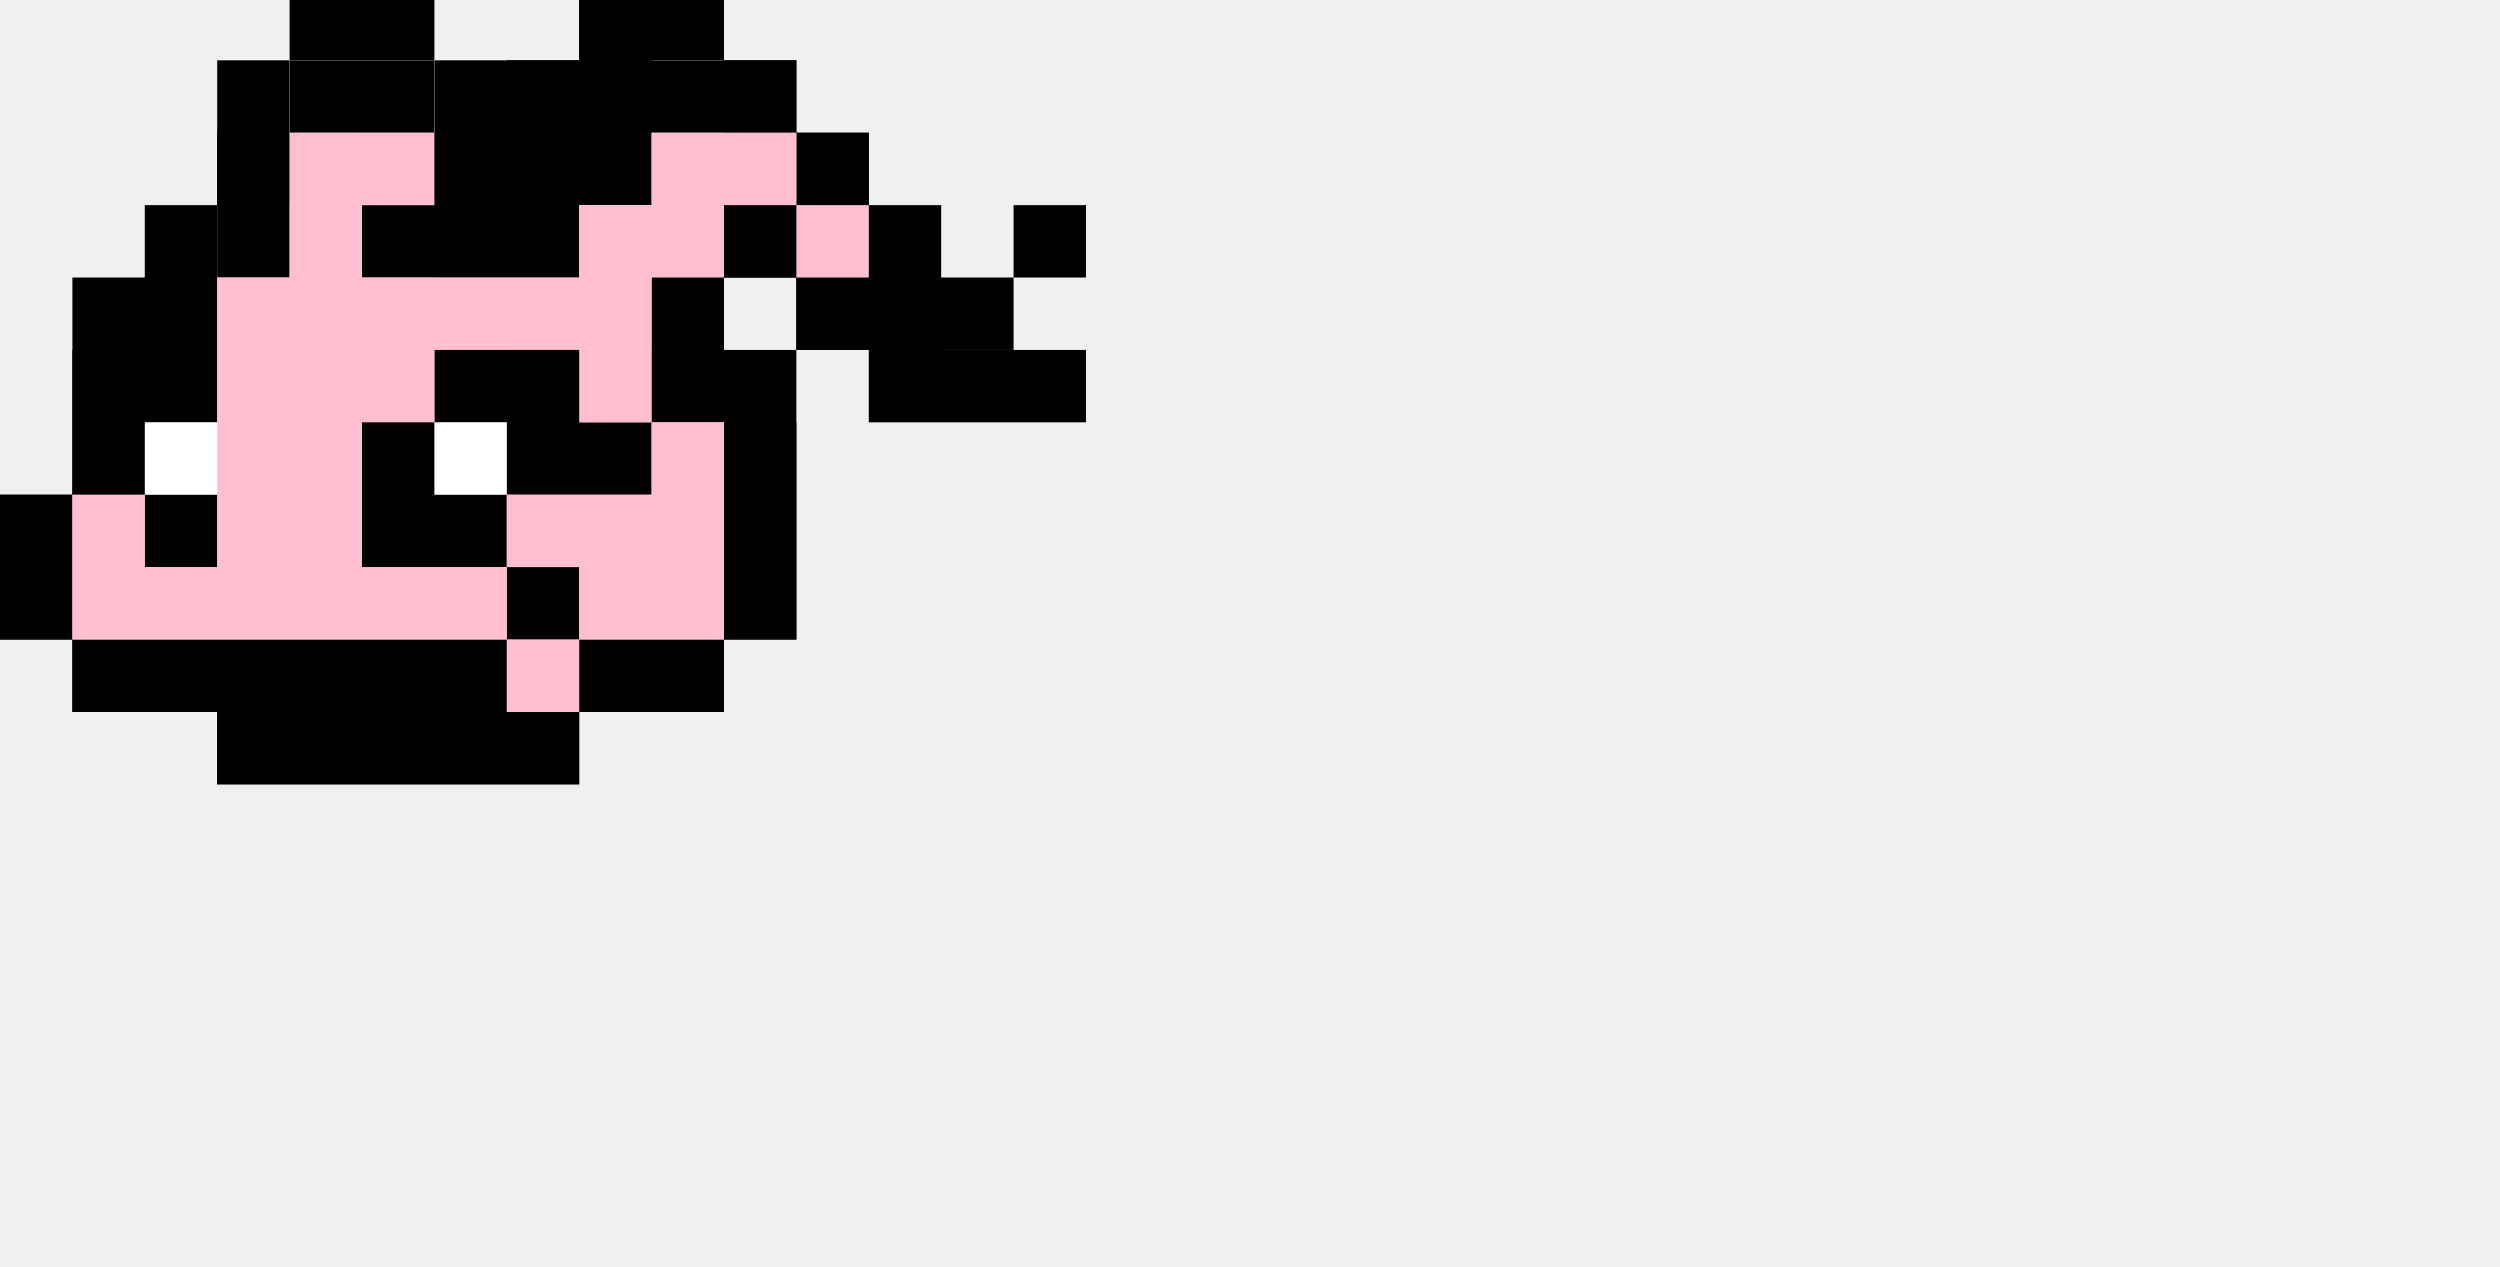
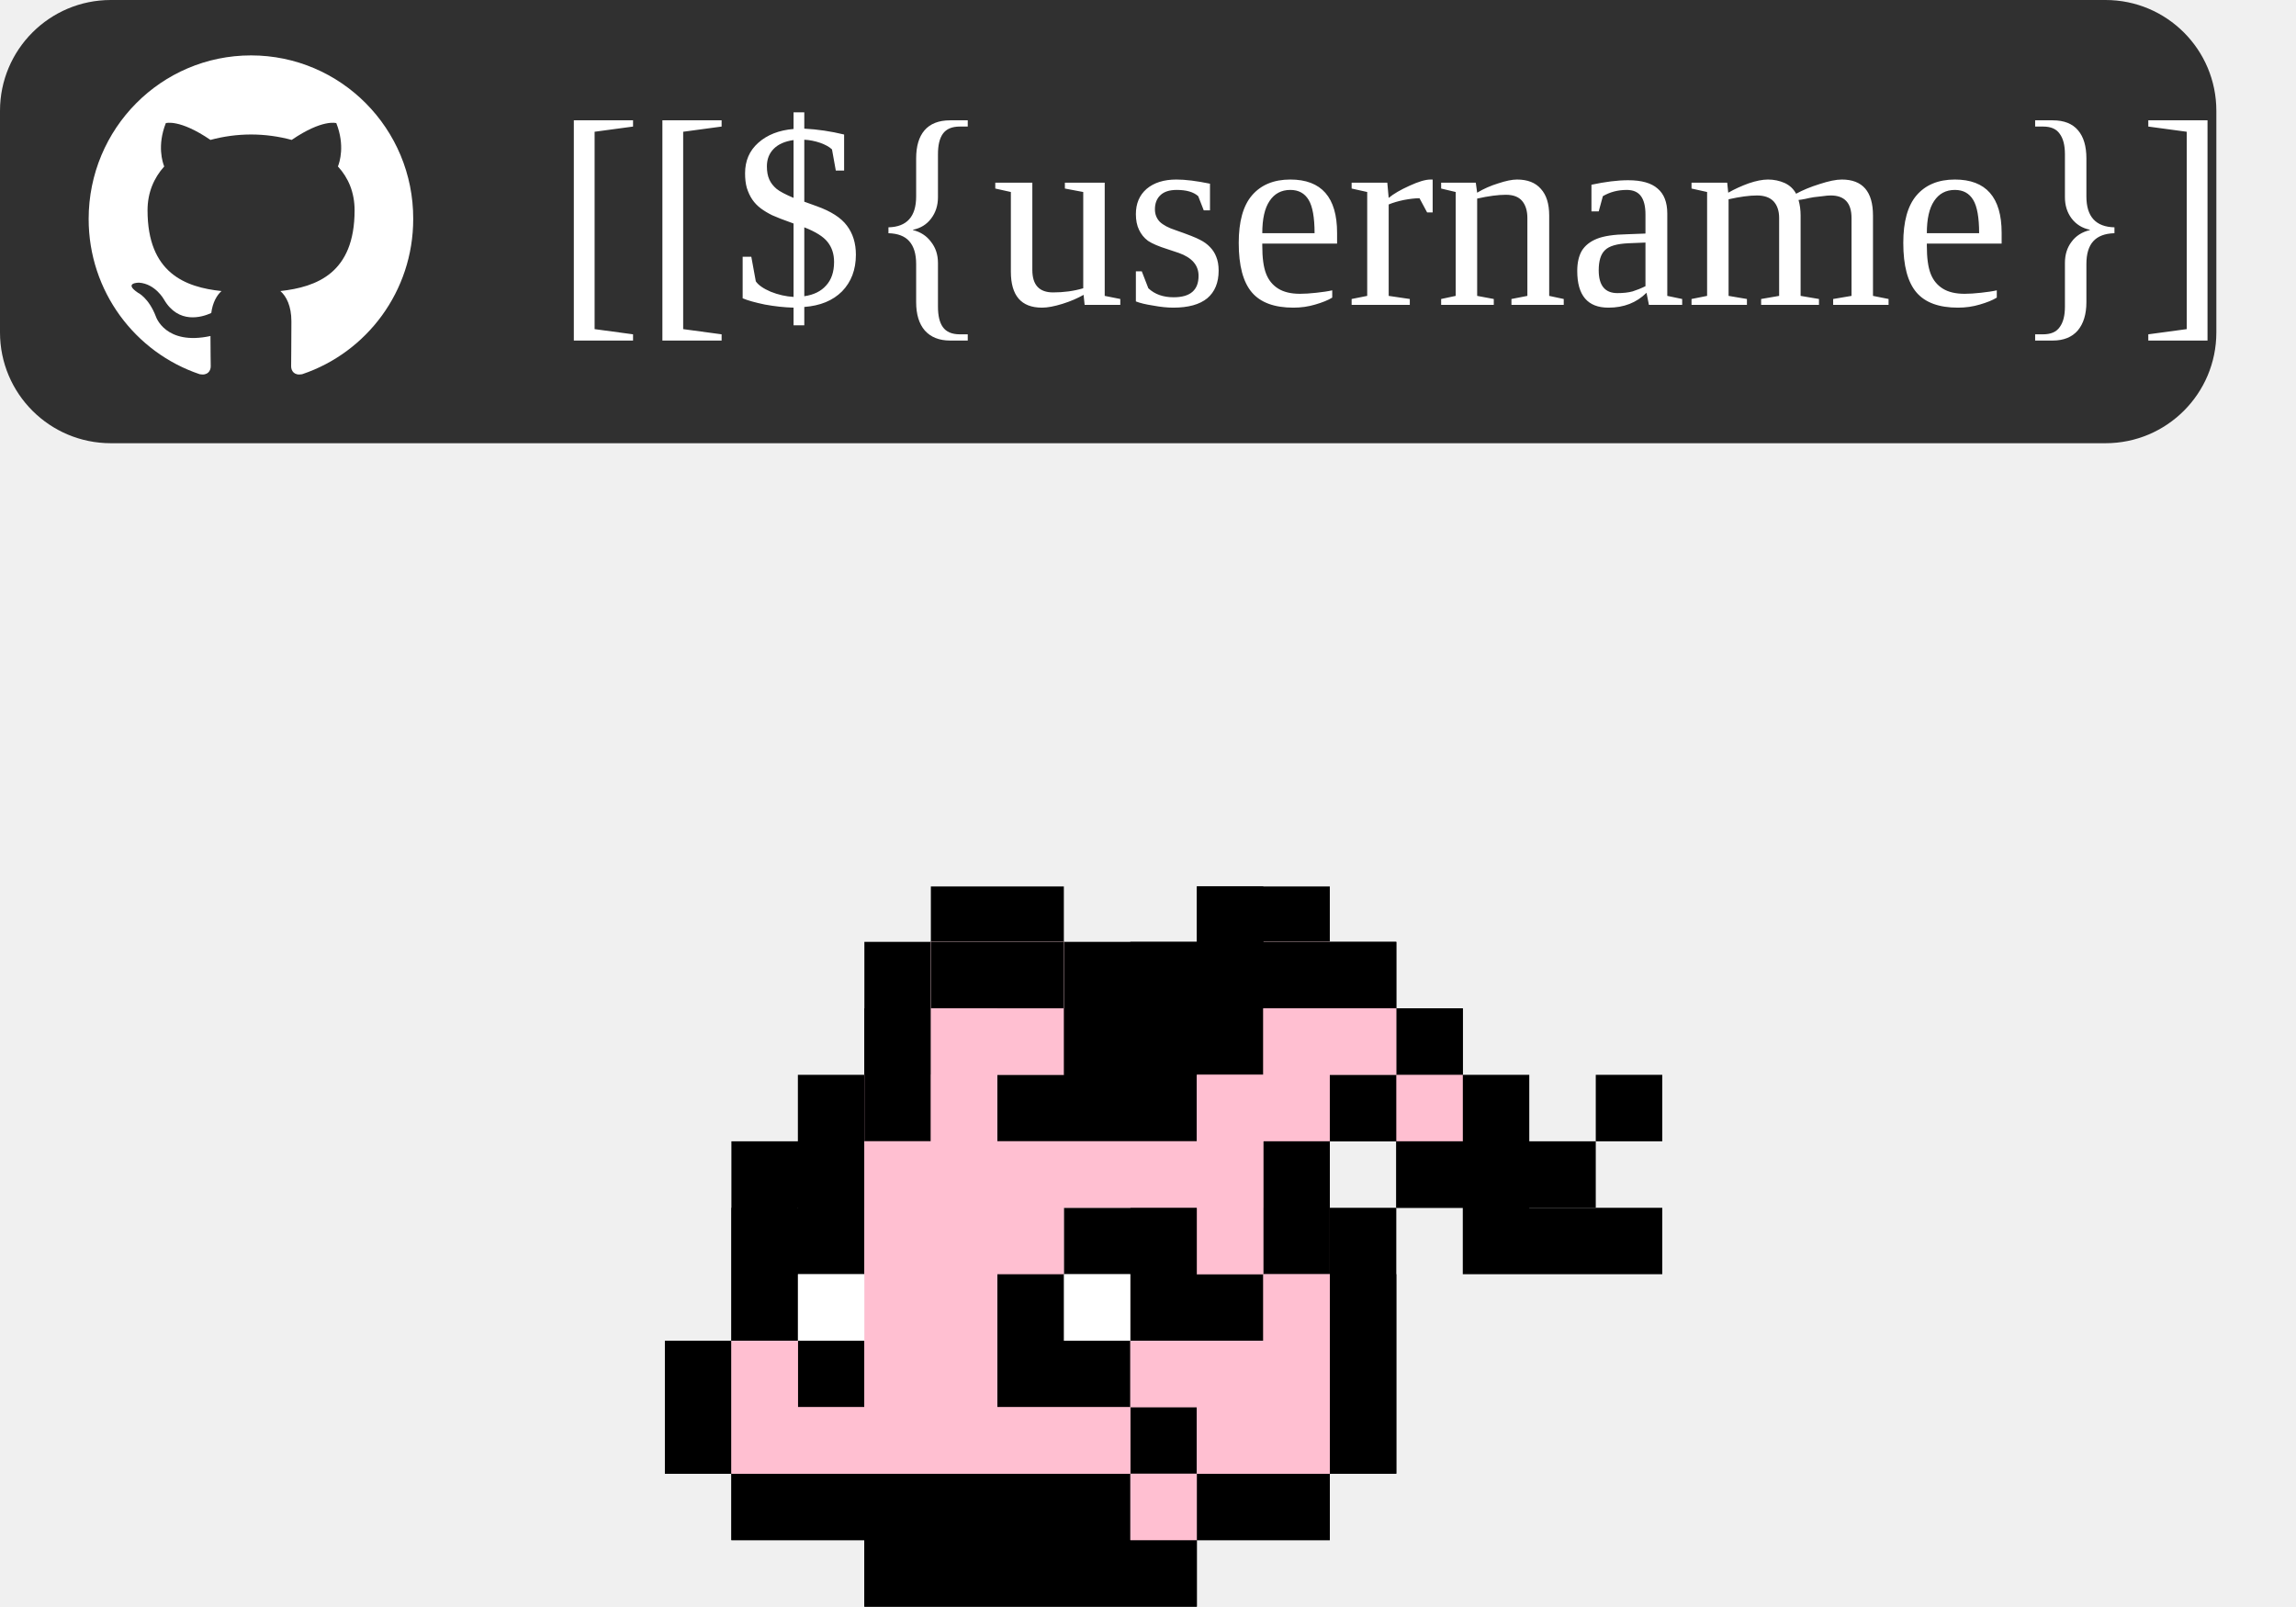
<svg xmlns="http://www.w3.org/2000/svg" fill="none" overflow="visible">
  <a href="https://github.com/[[${username}]]">
    <g id="body-[[${id}]]">
-       <g id="frame1-[[${id}]]">
-         <path stroke="#000000" d="M12 0h6M24 0h6M12 1h6M24 1h6M12 2h6M24 2h6M9 3h3M18 3h9M30 3h3M9 4h3M18 4h9M30 4h3M9 5h3M18 5h9M30 5h3M9 6h3M15 6h9M33 6h3M9 7h3M15 7h9M33 7h3M9 8h3M15 8h9M33 8h3M6 9h3M27 9h9M6 10h3M27 10h9M6 11h3M27 11h9M3 12h6M18 12h6M27 12h3M33 12h6M3 13h6M18 13h6M27 13h3M33 13h6M3 14h6M18 14h6M27 14h3M33 14h6M3 15h3M15 15h3M21 15h6M30 15h3M36 15h9M3 16h3M15 16h3M21 16h6M30 16h3M36 16h9M3 17h3M15 17h3M21 17h6M30 17h3M36 17h9M3 18h6M15 18h6M30 18h3M3 19h6M15 19h6M30 19h3M3 20h6M15 20h6M30 20h3M0 21h3M30 21h3M0 22h3M30 22h3M0 23h3M30 23h3M0 24h3M21 24h3M30 24h3M0 25h3M21 25h3M30 25h3M0 26h3M21 26h3M30 26h3M3 27h18M24 27h6M3 28h18M24 28h6M3 29h18M24 29h6M9 30h15M9 31h15M9 32h15" />
-         <path stroke="#ffbfd1" d="M12 3h6M27 3h3M12 4h6M27 4h3M12 5h6M27 5h3M12 6h3M24 6h9M12 7h3M24 7h9M12 8h3M24 8h9M9 9h18M9 10h18M9 11h18M9 12h9M24 12h3M9 13h9M24 13h3M9 14h9M24 14h3M9 15h6M27 15h3M9 16h6M27 16h3M9 17h6M27 17h3M9 18h6M21 18h9M9 19h6M21 19h9M9 20h6M21 20h9M3 21h27M3 22h27M3 23h27M3 24h18M24 24h6M3 25h18M24 25h6M3 26h18M24 26h6M21 27h3M21 28h3M21 29h3" />
-         <path stroke="#ffffff" d="M6 15h3M18 15h3M6 16h3M18 16h3M6 17h3M18 17h3" />
-       </g>
-       <g id="frame2-[[${id}]]">
-         <path stroke="#000000" d="M24 0h3M24 1h3M24 2h3M12 3h6M21 3h12M12 4h6M21 4h12M12 5h6M21 5h12M9 6h3M18 6h9M33 6h3M9 7h3M18 7h9M33 7h3M9 8h3M18 8h9M33 8h3M9 9h3M15 9h9M30 9h3M36 9h3M42 9h3M9 10h3M15 10h9M30 10h3M36 10h3M42 10h3M9 11h3M15 11h9M30 11h3M36 11h3M42 11h3M6 12h3M27 12h3M33 12h9M6 13h3M27 13h3M33 13h9M6 14h3M27 14h3M33 14h9M3 15h6M18 15h6M27 15h3M3 16h6M18 16h6M27 16h3M3 17h6M18 17h6M27 17h3M3 18h3M15 18h3M21 18h6M30 18h3M3 19h3M15 19h3M21 19h6M30 19h3M3 20h3M15 20h3M21 20h6M30 20h3M0 21h3M6 21h3M15 21h6M30 21h3M0 22h3M6 22h3M15 22h6M30 22h3M0 23h3M6 23h3M15 23h6M30 23h3M0 24h3M21 24h3M30 24h3M0 25h3M21 25h3M30 25h3M0 26h3M21 26h3M30 26h3M3 27h18M24 27h6M3 28h18M24 28h6M3 29h18M24 29h6M9 30h15M9 31h15M9 32h15" />
-         <path stroke="#ffbfd1" d="M12 6h6M27 6h6M12 7h6M27 7h6M12 8h6M27 8h6M12 9h3M24 9h6M33 9h3M12 10h3M24 10h6M33 10h3M12 11h3M24 11h6M33 11h3M9 12h18M9 13h18M9 14h18M9 15h9M24 15h3M9 16h9M24 16h3M9 17h9M24 17h3M9 18h6M27 18h3M9 19h6M27 19h3M9 20h6M27 20h3M3 21h3M9 21h6M21 21h9M3 22h3M9 22h6M21 22h9M3 23h3M9 23h6M21 23h9M3 24h18M24 24h6M3 25h18M24 25h6M3 26h18M24 26h6M21 27h3M21 28h3M21 29h3" />
-         <path stroke="#ffffff" d="M6 18h3M18 18h3M6 19h3M18 19h3M6 20h3M18 20h3" />
-       </g>
-       <svg viewBox="0 0 100 30" width="100" height="30" x="0" y="-20">
+       <svg viewBox="0 0 100 100" width="100" height="100" x="30" y="40">
+         <g id="frame1-[[${id}]]">
+           <path stroke="#000000" d="M12 0h6M24 0h6M12 1h6M24 1h6M12 2h6M24 2h6M9 3h3M18 3h9M30 3h3M9 4h3M18 4h9M30 4h3M9 5h3M18 5h9M30 5h3M9 6h3M15 6h9M33 6h3M9 7h3M15 7h9M33 7h3M9 8h3M15 8h9M33 8h3M6 9h3M27 9h9M6 10h3M27 10h9M6 11h3M27 11h9M3 12h6M18 12h6M27 12h3M33 12h6M3 13h6M18 13h6M27 13h3M33 13h6M3 14h6M18 14h6M27 14h3M33 14h6M3 15h3M15 15h3M21 15h6M30 15h3M36 15h9M3 16h3M15 16h3M21 16h6M30 16h3M36 16h9M3 17h3M15 17h3M21 17h6M30 17h3M36 17h9M3 18h6M15 18h6M30 18h3M3 19h6M15 19h6M30 19h3M3 20h6M15 20h6M30 20h3M0 21h3M30 21h3M0 22h3M30 22h3M0 23h3M30 23h3M0 24h3M21 24h3M30 24h3M0 25h3M21 25h3M30 25h3M0 26h3M21 26h3M30 26h3M3 27h18M24 27h6M3 28h18M24 28h6M3 29h18M24 29h6M9 30h15M9 31h15M9 32h15" />
+           <path stroke="#ffbfd1" d="M12 3h6M27 3h3M12 4h6M27 4h3M12 5h6M27 5h3M12 6h3M24 6h9M12 7h3M24 7h9M12 8h3M24 8h9M9 9h18M9 10h18M9 11h18M9 12h9M24 12h3M9 13h9M24 13h3M9 14h9M24 14h3M9 15h6M27 15h3M9 16h6M27 16h3M9 17h6M27 17h3M9 18h6M21 18h9M9 19h6M21 19h9M9 20h6M21 20h9M3 21h27M3 22h27M3 23h27M3 24h18M24 24h6M3 25h18M24 25h6M3 26h18M24 26h6M21 27h3M21 28h3M21 29h3" />
+           <path stroke="#ffffff" d="M6 15h3M18 15h3M6 16h3M18 16h3M6 17h3M18 17h3" />
+         </g>
+         <g id="frame2-[[${id}]]">
+           <path stroke="#000000" d="M24 0h3M24 1h3M24 2h3M12 3h6M21 3h12M12 4h6M21 4h12M12 5h6M21 5h12M9 6h3M18 6h9M33 6h3M9 7h3M18 7h9M33 7h3M9 8h3M18 8h9M33 8h3M9 9h3M15 9h9M30 9h3M36 9h3M42 9h3M9 10h3M15 10h9M30 10h3M36 10h3M42 10h3M9 11h3M15 11h9M30 11h3M36 11h3M42 11h3M6 12h3M27 12h3M33 12h9M6 13h3M27 13h3M33 13h9M6 14h3M27 14h3M33 14h9M3 15h6M18 15h6M27 15h3M3 16h6M18 16h6M27 16h3M3 17h6M18 17h6M27 17h3M3 18h3M15 18h3M21 18h6M30 18h3M3 19h3M15 19h3M21 19h6M30 19h3M3 20h3M15 20h3M21 20h6M30 20h3M0 21h3M6 21h3M15 21h6M30 21h3M0 22h3M6 22h3M15 22h6M30 22h3M0 23h3M6 23h3M15 23h6M30 23h3M0 24h3M21 24h3M30 24h3M0 25h3M21 25h3M30 25h3M0 26h3M21 26h3M30 26h3M3 27h18M24 27h6M3 28h18M24 28h6M3 29h18M24 29h6M9 30h15M9 31h15M9 32h15" />
+           <path stroke="#ffbfd1" d="M12 6h6M27 6h6M12 7h6M27 7h6M12 8h6M27 8h6M12 9h3M24 9h6M33 9h3M12 10h3M24 10h6M33 10h3M12 11h3M24 11h6M33 11h3M9 12h18M9 13h18M9 14h18M9 15h9M24 15h3M9 16h9M24 16h3M9 17h9M24 17h3M9 18h6M27 18h3M9 19h6M27 19h3M9 20h6M27 20h3M3 21h3M9 21h6M21 21h9M3 22h3M9 22h6M21 22h9M3 23h3M9 23h6M21 23h9M3 24h18M24 24h6M3 25h18M24 25h6M3 26h18M24 26h6M21 27h3M21 28h3M21 29h3" />
+           <path stroke="#ffffff" d="M6 18h3M18 18h3M6 19h3M18 19h3M6 20h3M18 20h3" />
+         </g>
+       </svg>
+       <svg viewBox="0 0 100 30" width="100" height="30" x="0" y="0">
        <g id="username-[[${id}]]">
          <rect x="0" y="0" width="100" height="20" fill="black" fill-opacity="0.8" rx="5" />
          <svg x="4" y="2.5" width="15" height="15" viewBox="0 0 100 100">
            <path fill-rule="evenodd" clip-rule="evenodd" d="M48.854 0C21.839 0 0 22 0 49.217c0 21.756 13.993 40.172 33.405 46.69 2.427.49 3.316-1.059 3.316-2.362 0-1.141-.08-5.052-.08-9.127-13.59 2.934-16.42-5.867-16.42-5.867-2.184-5.704-5.42-7.17-5.42-7.17-4.448-3.015.324-3.015.324-3.015 4.934.326 7.523 5.052 7.523 5.052 4.367 7.496 11.404 5.378 14.235 4.074.404-3.178 1.699-5.378 3.074-6.6-10.839-1.141-22.243-5.378-22.243-24.283 0-5.378 1.94-9.778 5.014-13.2-.485-1.222-2.184-6.275.486-13.038 0 0 4.125-1.304 13.426 5.052a46.97 46.97 0 0 1 12.214-1.63c4.125 0 8.33.571 12.213 1.63 9.302-6.356 13.427-5.052 13.427-5.052 2.67 6.763.97 11.816.485 13.038 3.155 3.422 5.015 7.822 5.015 13.2 0 18.905-11.404 23.06-22.324 24.283 1.78 1.548 3.316 4.481 3.316 9.126 0 6.6-.08 11.897-.08 13.526 0 1.304.89 2.853 3.316 2.364 19.412-6.52 33.405-24.935 33.405-46.691C97.707 22 75.788 0 48.854 0z" fill="#fff" />
          </svg>
          <text x="25" y="11" dominant-baseline="middle" style="fill:white" textLength="70" lengthAdjust="spacing">
                        [[${username}]]
                    </text>
          <rect x="0" y="23" width="[[${exp}]]" height="2" fill="#48ff00" rx="1" />
        </g>
      </svg>
    </g>
  </a>
  <style>
        #frame1-[[${id}]] {
        animation: 1s frameToggle infinite;
        }
        #frame2-[[${id}]] {
        animation: 1s frameToggle infinite reverse;
        }
        #body-[[${id}]] {
        animation: move-body-[[${id}]] [[${motion.duration}]]s infinite;
        }
        #username-[[${id}]] {
        animation: move-username-[[${id}]] [[${motion.duration}]]s infinite;
        }
        @keyframes move-body-[[${id}]] {
        0%, 10% {
        transform: translate([[${motion.positions[0].x}]]%, [[${y}]]%) scaleX([[${motion.positions[0].direction}]]);
        }
        20%, 30% {
        transform: translate([[${motion.positions[1].x}]]%, [[${y}]]%) scaleX([[${motion.positions[1].direction}]]);
        }
        40%, 50% {
        transform: translate([[${motion.positions[2].x}]]%, [[${y}]]%) scaleX([[${motion.positions[2].direction}]]);
        }
        50.01% {
        transform: translate([[${motion.positions[3].x}]]%, [[${y}]]%) scaleX([[${motion.positions[3].direction}]]);
        }
        60%, 70% {
        transform: translate([[${motion.positions[4].x}]]%, [[${y}]]%) scaleX([[${motion.positions[4].direction}]]);
        }
        80%, 100% {
        transform: translate([[${motion.positions[5].x}]]%, [[${y}]]%) scaleX([[${motion.positions[5].direction}]]);
        }
        }
        @keyframes move-username-[[${id}]] {
        0%, 10% {
        transform: scaleX([[${motion.positions[0].direction}]])
        translateX([[${motion.positions[0].direction &gt; 0 ? 0: -100}]]%);
        }
        20%, 30% {
        transform: scaleX([[${motion.positions[1].direction}]])
        translateX([[${motion.positions[1].direction &gt; 0 ? 0: -100}]]%);
        }
        40%, 50% {
        transform: scaleX([[${motion.positions[2].direction}]])
        translateX([[${motion.positions[2].direction &gt; 0 ? 0: -100}]]%);
        }
        50.01% {
        transform: scaleX([[${motion.positions[3].direction}]])
        translateX([[${motion.positions[3].direction &gt; 0 ? 0: -100}]]%);
        }
        60%, 70% {
        transform: scaleX([[${motion.positions[4].direction}]])
        translateX([[${motion.positions[4].direction &gt; 0 ? 0: -100}]]%);
        }
        80%, 100% {
        transform: scaleX([[${motion.positions[5].direction}]])
        translateX([[${motion.positions[5].direction &gt; 0 ? 0: -100}]]%);
        }
        }
    </style>
</svg>
